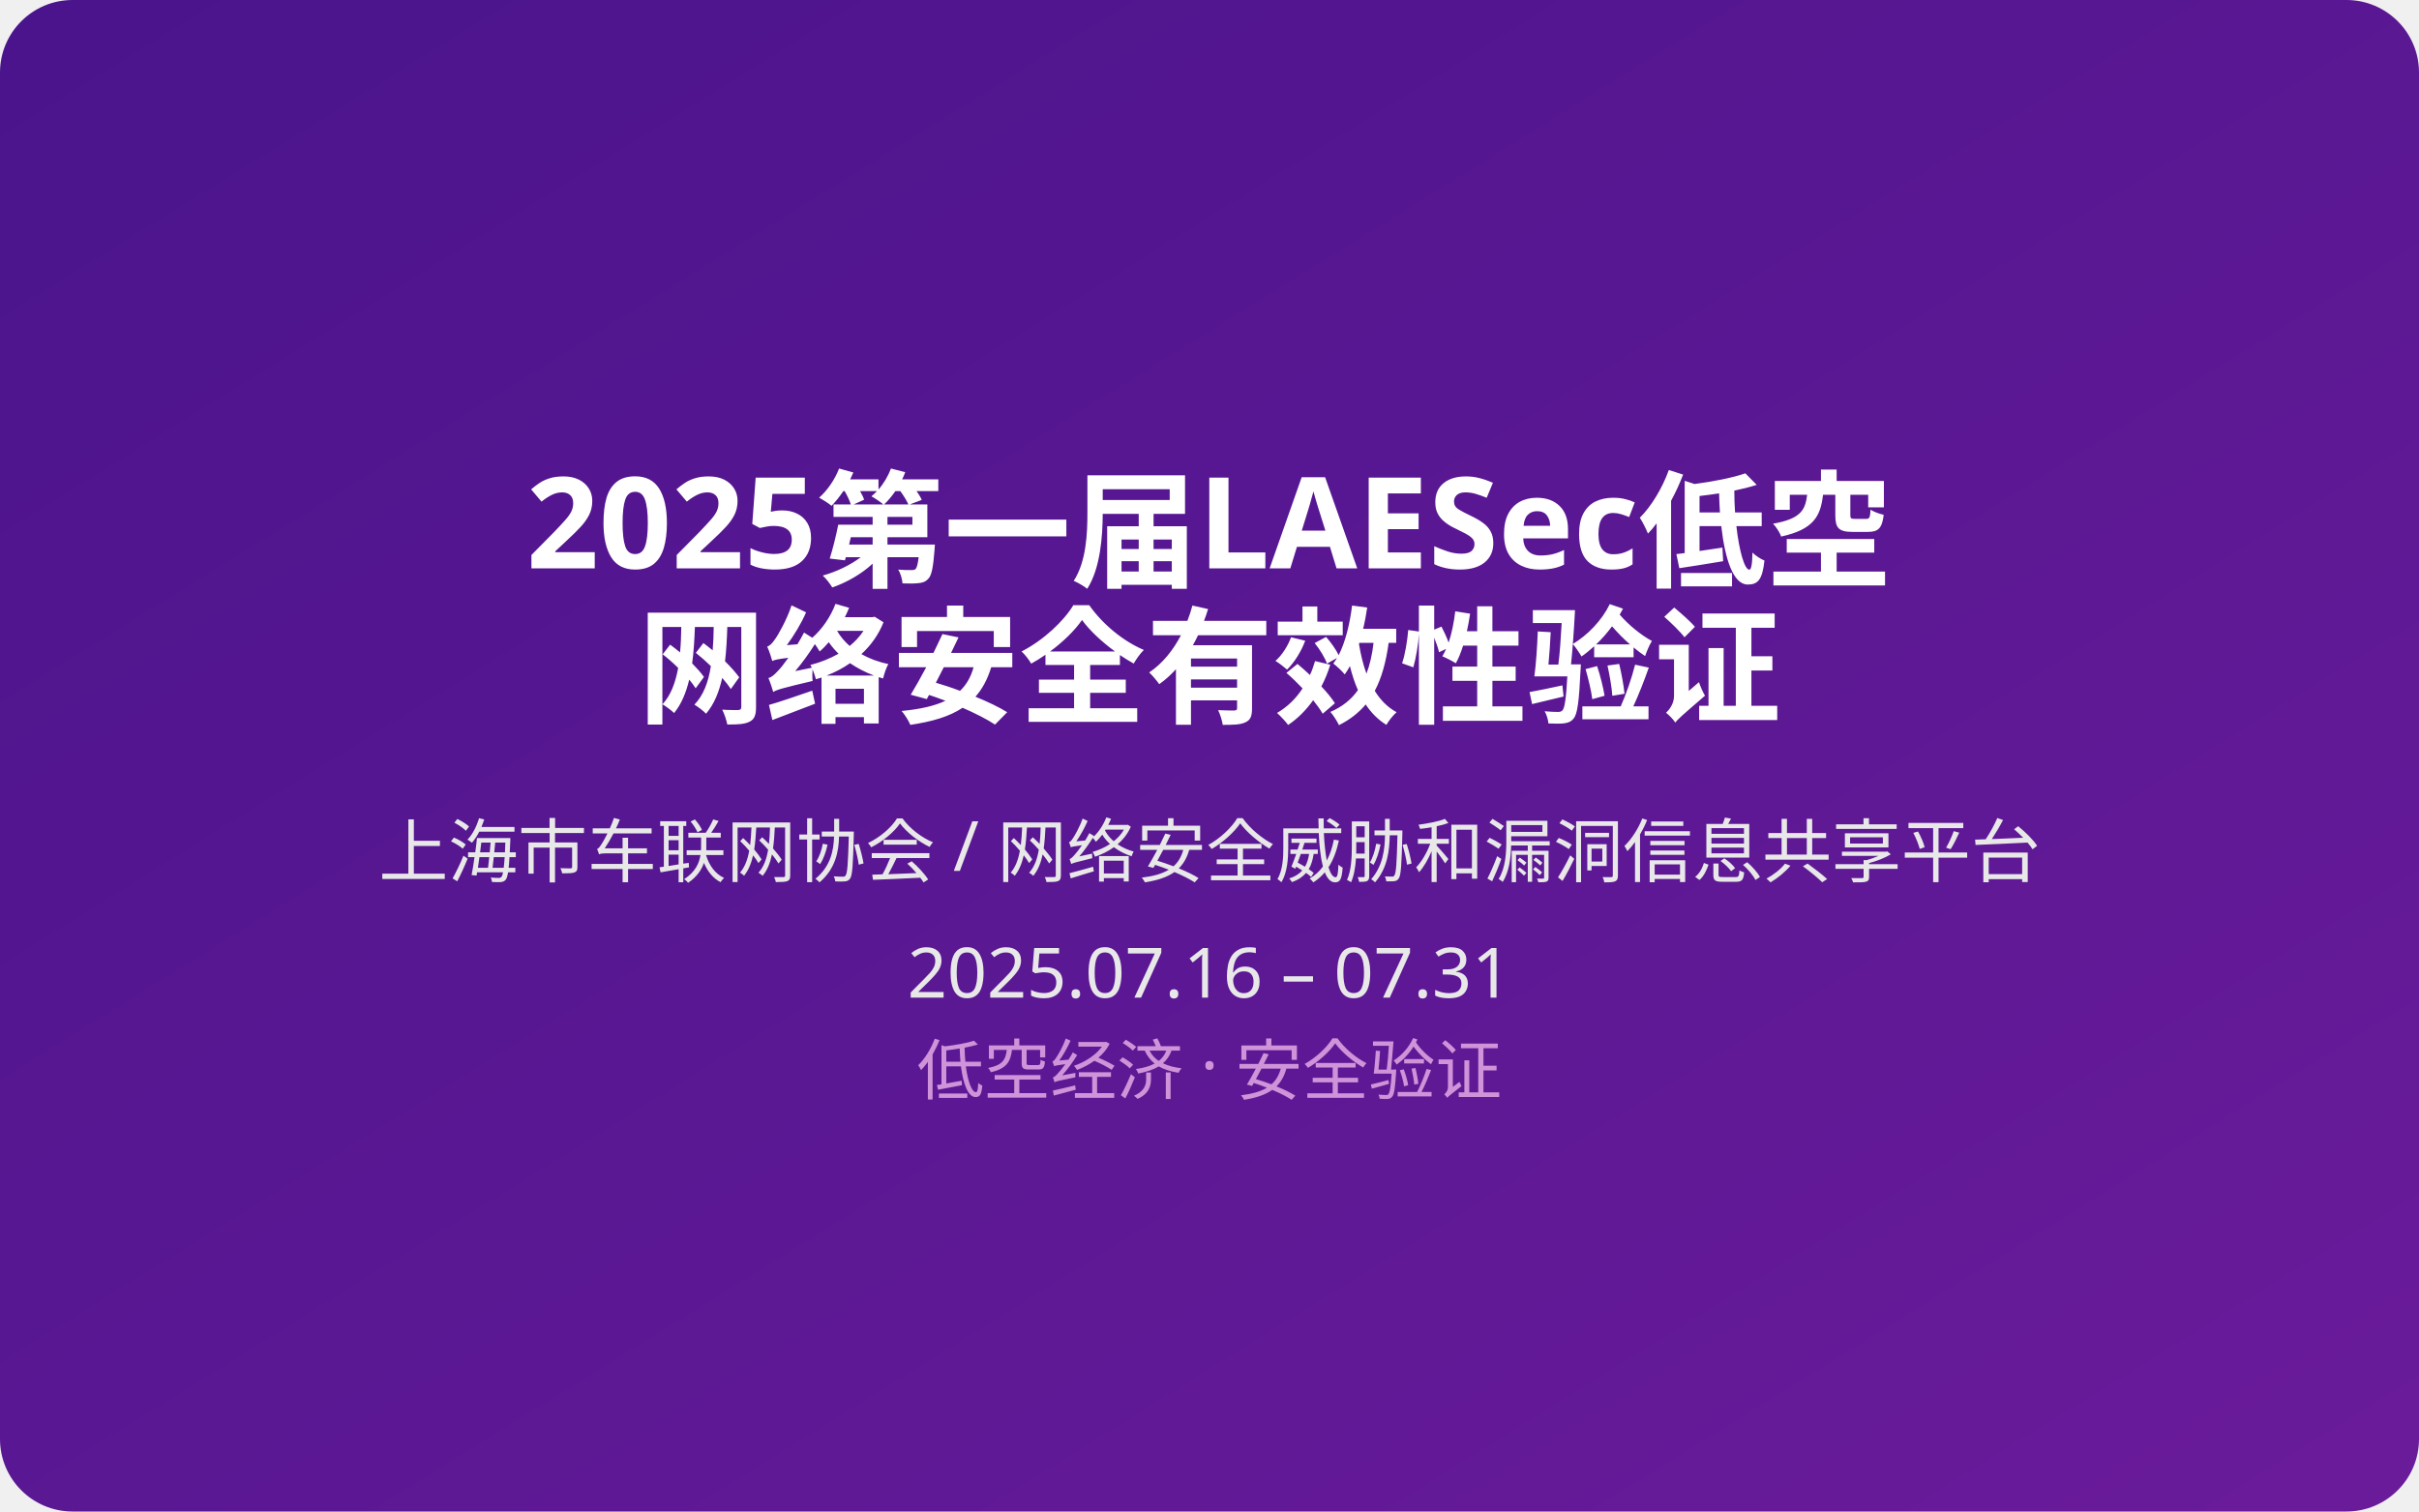
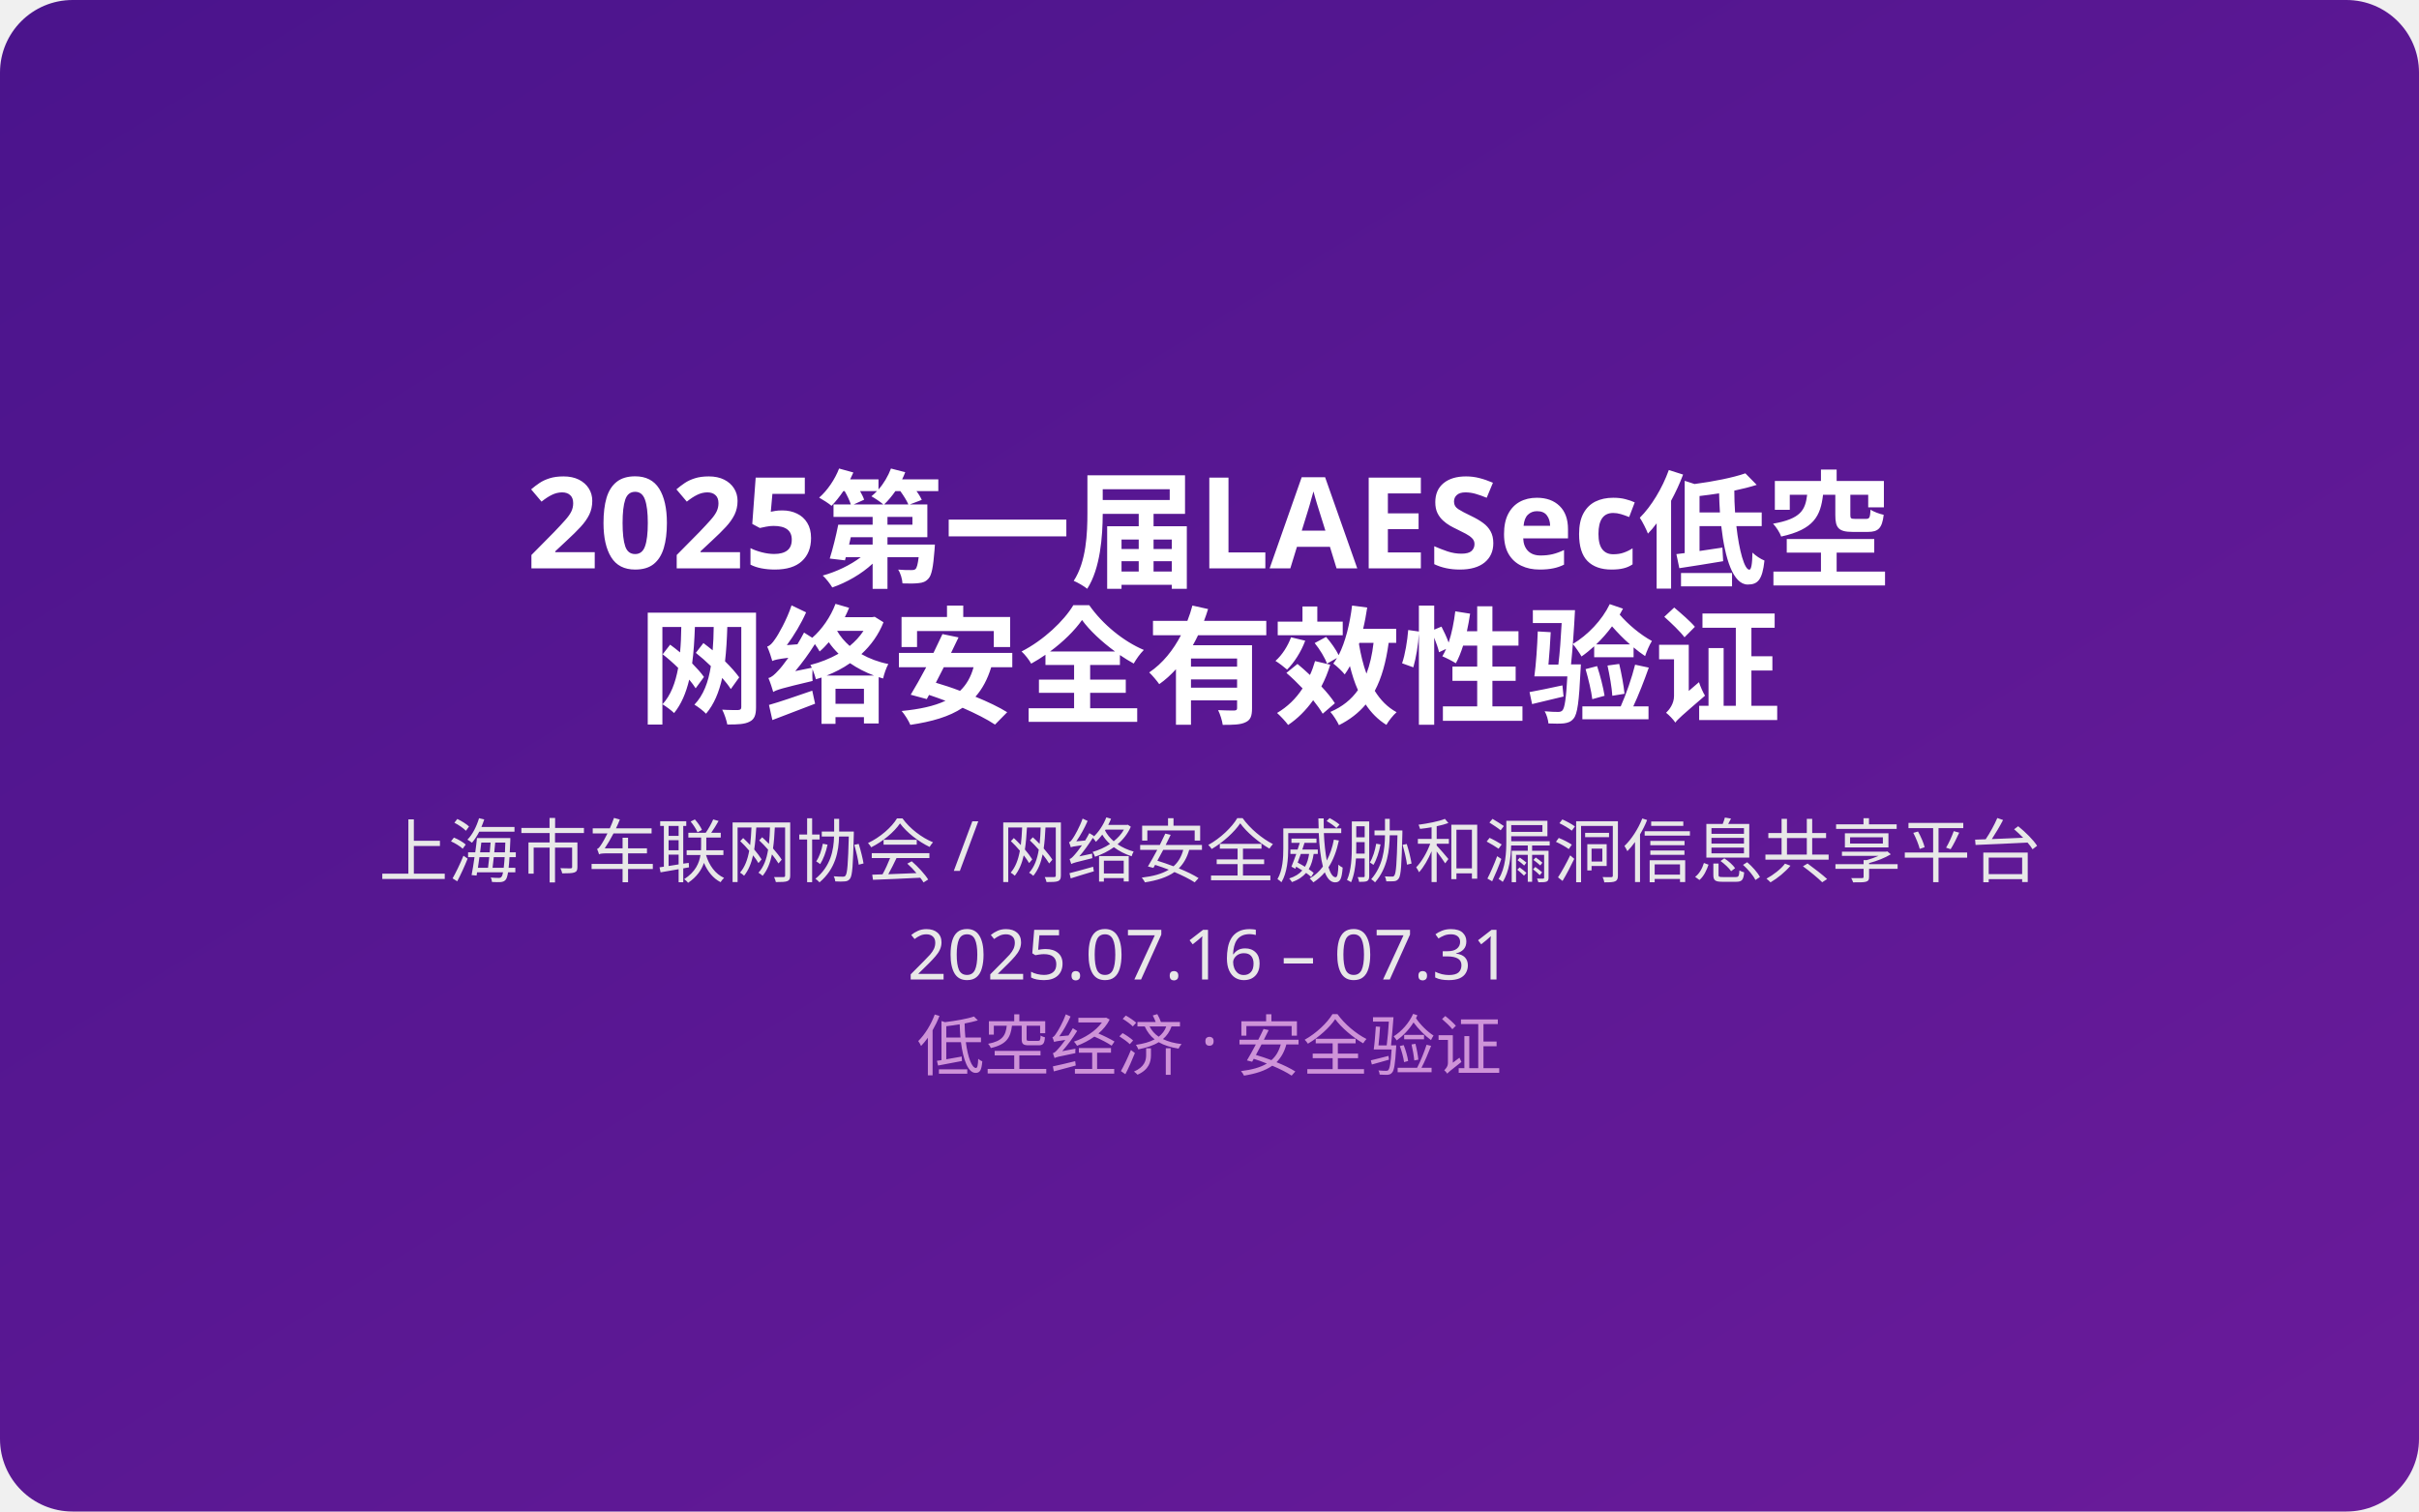
<svg xmlns="http://www.w3.org/2000/svg" width="400" height="250" viewBox="0 0 400 250">
  <defs>
    <linearGradient id="g" x1="0%" y1="0%" x2="100%" y2="100%">
      <stop offset="0%" style="stop-color:#4a148c" />
      <stop offset="100%" style="stop-color:#6a1b9a" />
    </linearGradient>
  </defs>
  <rect width="400" height="250" fill="url(#g)" rx="12" />
  <text x="200" y="94" text-anchor="middle" fill="#ffffff" font-size="21" font-weight="bold" font-family="Microsoft YaHei,PingFang SC,sans-serif">2025第一届LAESec低空</text>
  <text x="200" y="118" text-anchor="middle" fill="#ffffff" font-size="21" font-weight="bold" font-family="Microsoft YaHei,PingFang SC,sans-serif">网络安全有效性验证</text>
  <text x="200" y="145" text-anchor="middle" fill="#e8e8e8" font-size="11.5" font-family="Microsoft YaHei,PingFang SC,sans-serif">上海市车联网协会 / 网络安全威胁和漏洞信息共享平台</text>
-   <text x="200" y="165" text-anchor="middle" fill="#e8e8e8" font-size="11.5" font-family="Microsoft YaHei,PingFang SC,sans-serif">2025.07.16 – 07.31</text>
-   <text x="200" y="181" text-anchor="middle" fill="#ce93d8" font-size="11" font-family="Microsoft YaHei,PingFang SC,sans-serif">低空经济 · 安全验证</text>
+   <text x="200" y="162" text-anchor="middle" fill="#e8e8e8" font-size="11.5" font-family="Microsoft YaHei,PingFang SC,sans-serif">2025.07.16 – 07.31</text>
+   <text x="200" y="177" text-anchor="middle" fill="#ce93d8" font-size="11" font-family="Microsoft YaHei,PingFang SC,sans-serif">低空经济 · 安全验证</text>
</svg>
